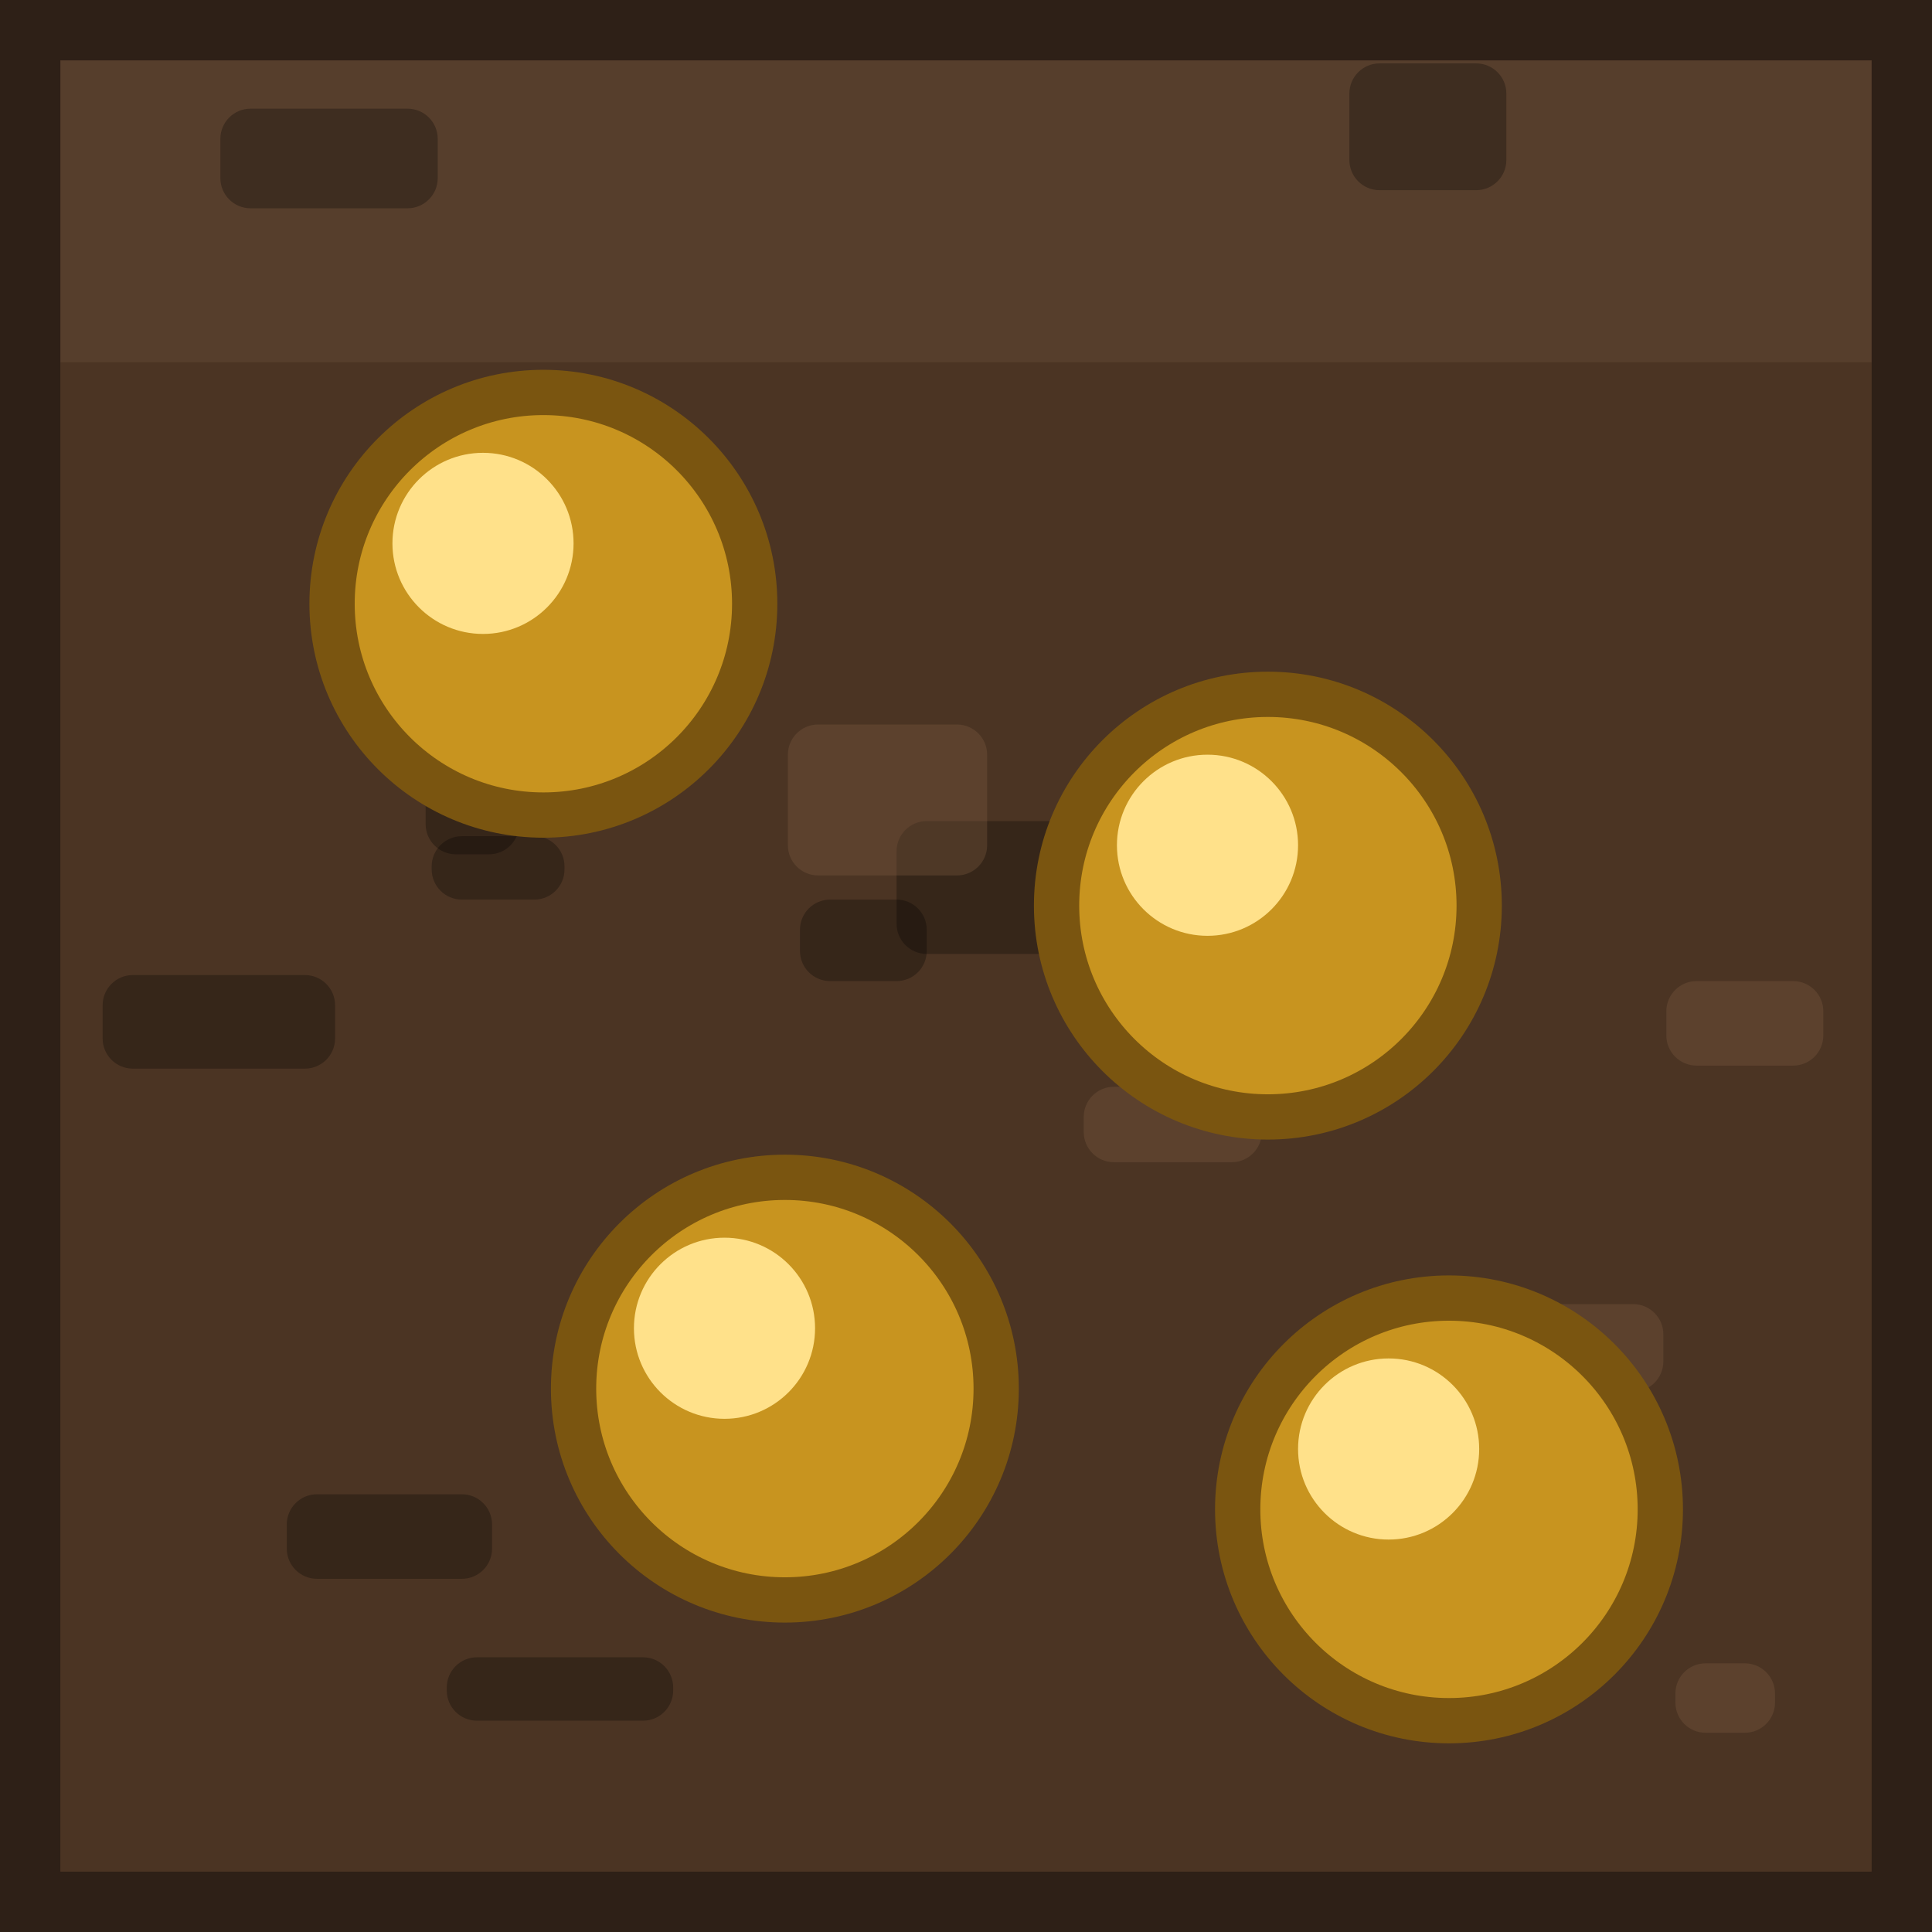
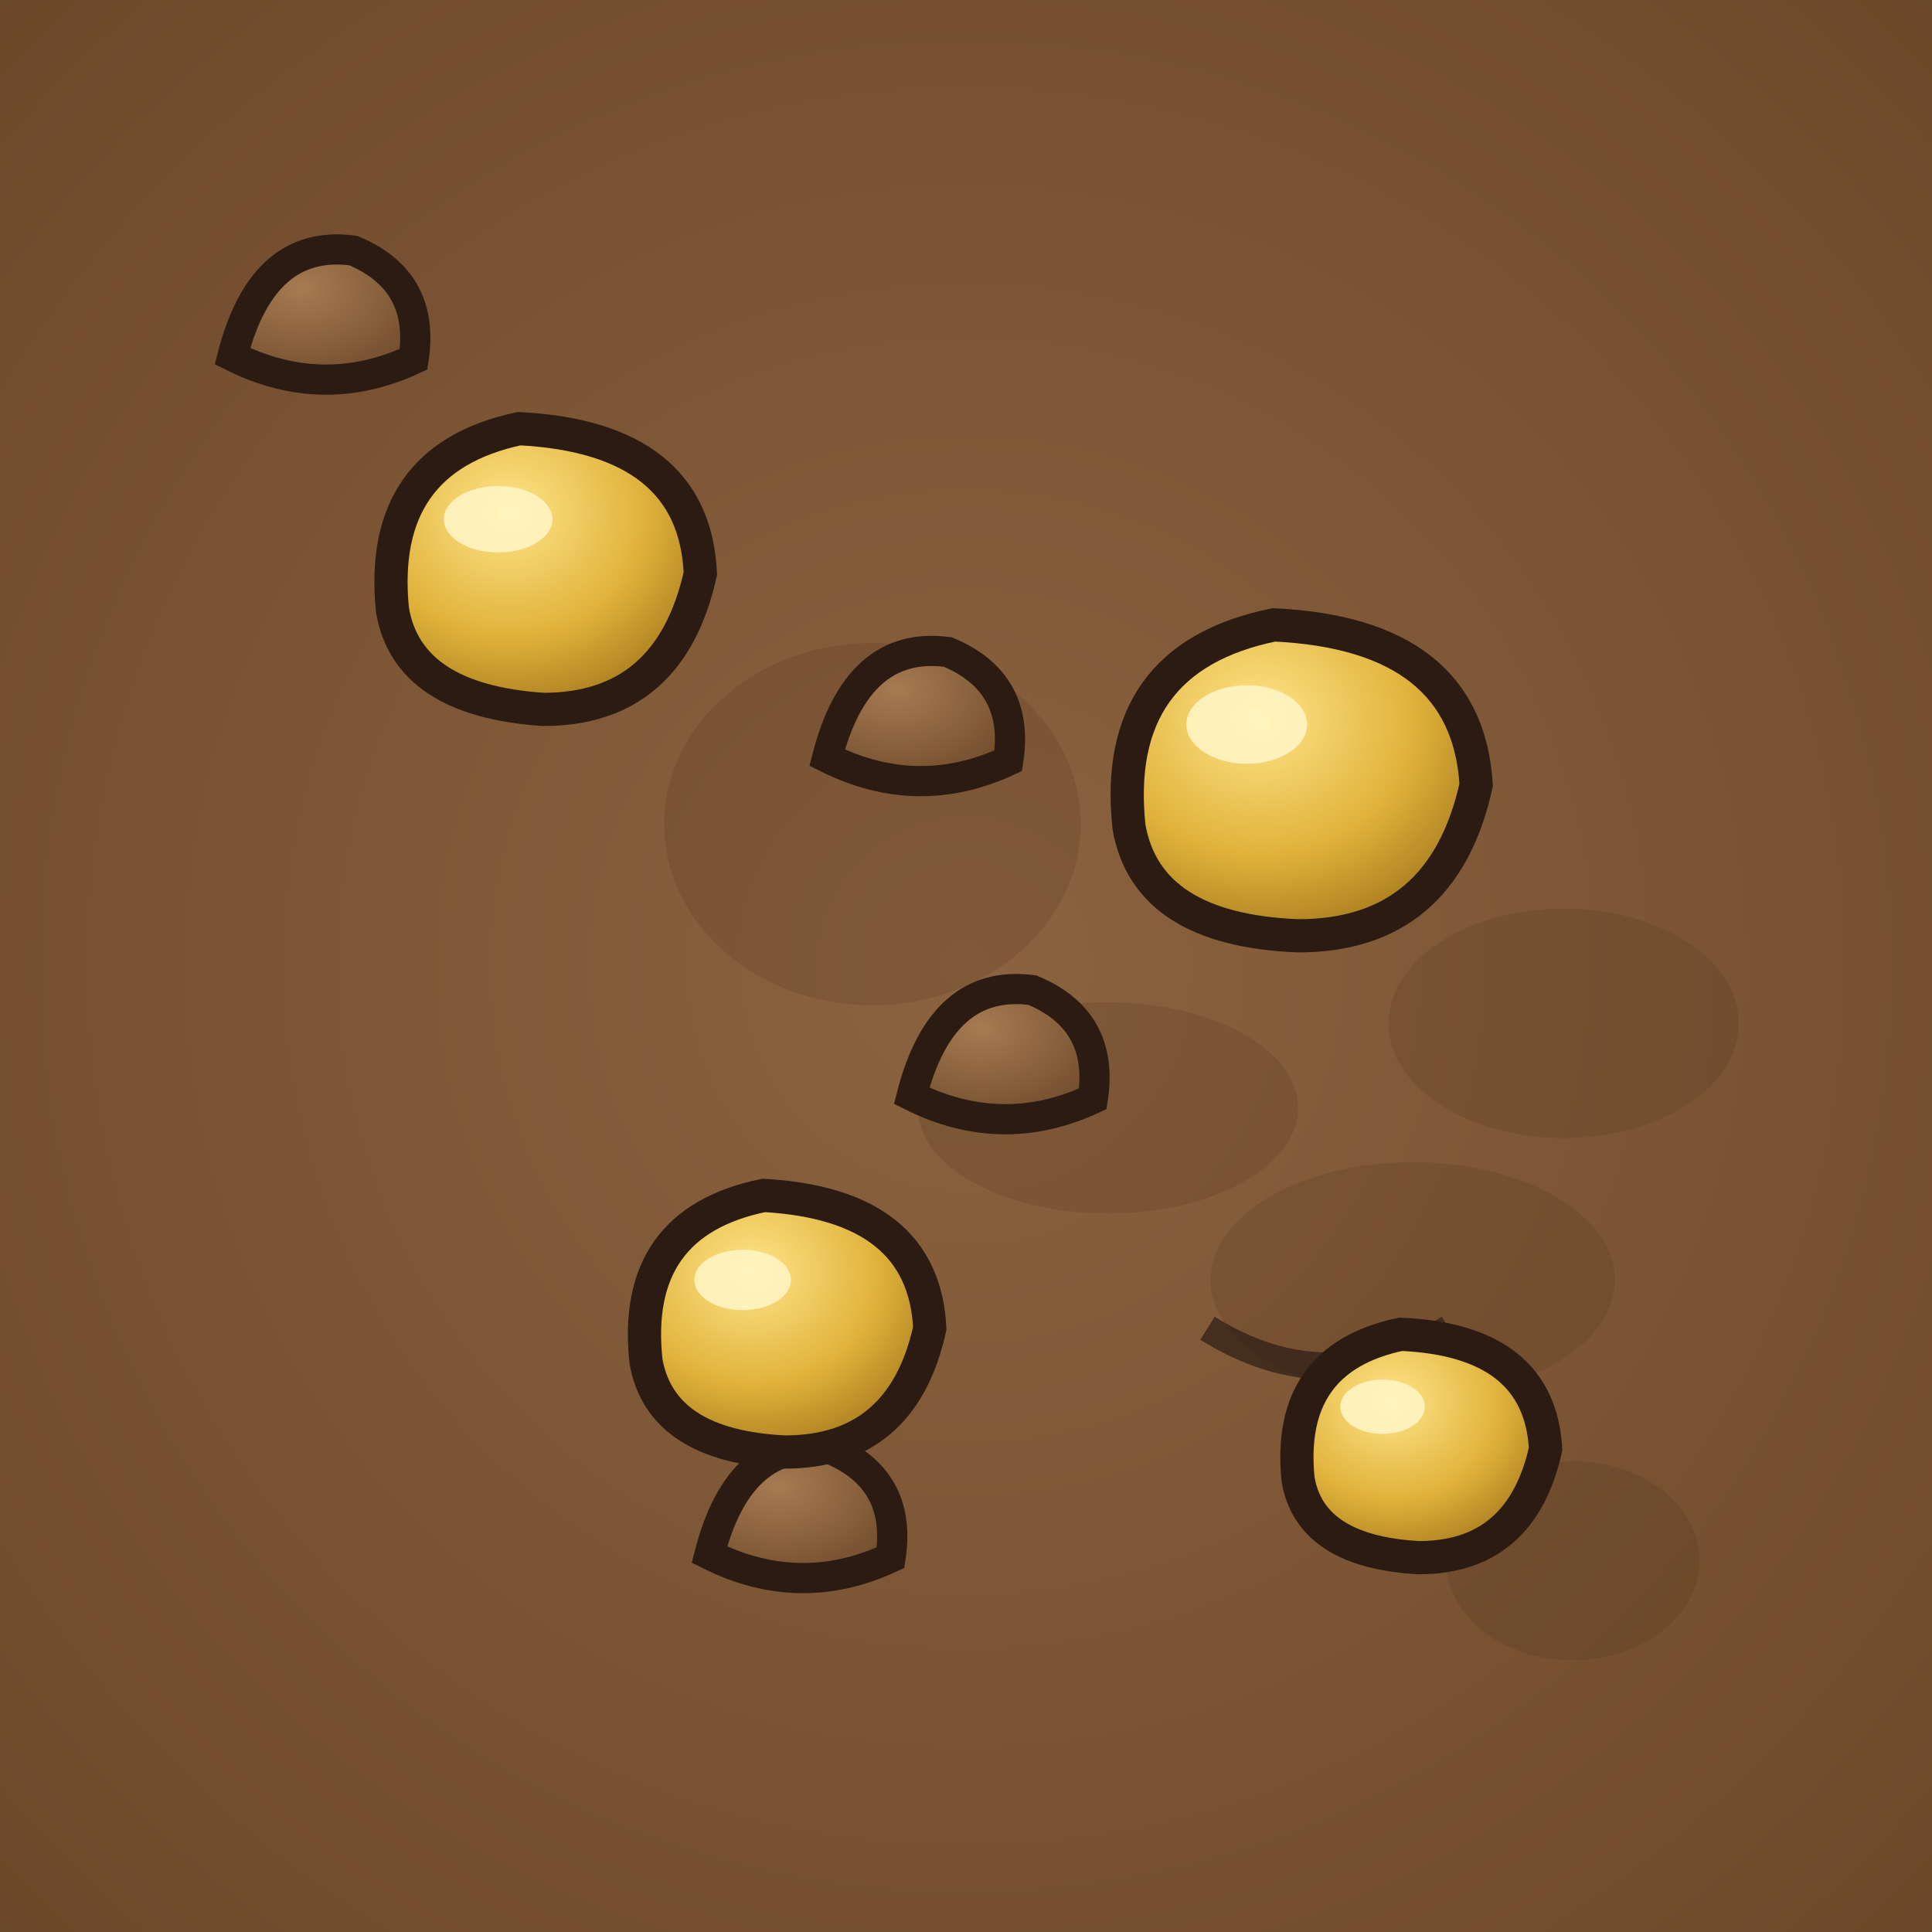
<svg xmlns="http://www.w3.org/2000/svg" viewBox="0 0 64 64">
-   <rect width="64" height="64" fill="#2e2017" />
-   <rect x="2" y="2" width="60" height="60" fill="#4b3423" />
-   <rect x="2" y="2" width="60" height="10" fill="#ffdcb4" opacity=".06" />
-   <rect x="9.5" y="49.5" width="6.8" height="2.8" rx="1" fill="#000" opacity="0.28" />
-   <rect x="29.7" y="27.2" width="6.3" height="4.4" rx="1" fill="#000" opacity="0.28" />
-   <rect x="7.3" y="3.6" width="7.2" height="3.3" rx="1" fill="#000" opacity="0.28" />
-   <rect x="44.7" y="2.1" width="5.2" height="4.2" rx="1" fill="#000" opacity="0.28" />
-   <rect x="14.8" y="54.9" width="7.5" height="2.1" rx="1" fill="#000" opacity="0.28" />
-   <rect x="3.4" y="32.3" width="7.7" height="3.1" rx="1" fill="#000" opacity="0.28" />
-   <rect x="14.1" y="25.6" width="3.1" height="2.7" rx="1" fill="#000" opacity="0.28" />
-   <rect x="26.5" y="29.8" width="4.2" height="2.7" rx="1" fill="#000" opacity="0.28" />
-   <rect x="14.3" y="27.7" width="4.4" height="2.1" rx="1" fill="#000" opacity="0.28" />
-   <rect x="55.5" y="55.1" width="3.3" height="2.3" rx="1" fill="#7a5a40" opacity="0.35" />
-   <rect x="48.8" y="43.2" width="6.3" height="2.9" rx="1" fill="#7a5a40" opacity="0.35" />
-   <rect x="35.9" y="36.0" width="5.9" height="2.5" rx="1" fill="#7a5a40" opacity="0.35" />
-   <rect x="26.1" y="24.0" width="6.6" height="5.0" rx="1" fill="#7a5a40" opacity="0.35" />
-   <rect x="55.2" y="32.5" width="5.2" height="2.8" rx="1" fill="#7a5a40" opacity="0.35" />
-   <circle cx="18" cy="20" r="7" fill="#c8941f" stroke="#7a5510" stroke-width="1.5" />
-   <circle cx="16" cy="18" r="3" fill="#ffe18a" />
-   <circle cx="42" cy="30" r="7" fill="#c8941f" stroke="#7a5510" stroke-width="1.5" />
-   <circle cx="40" cy="28" r="3" fill="#ffe18a" />
-   <circle cx="26" cy="46" r="7" fill="#c8941f" stroke="#7a5510" stroke-width="1.5" />
-   <circle cx="24" cy="44" r="3" fill="#ffe18a" />
-   <circle cx="48" cy="50" r="7" fill="#c8941f" stroke="#7a5510" stroke-width="1.5" />
-   <circle cx="46" cy="48" r="3" fill="#ffe18a" />
+   <defs>
+     <radialGradient id="earth" cx=".5" cy=".5" r=".75">
+       <stop offset="0" stop-color="#8c6340" />
+       <stop offset="1" stop-color="#6a4628" />
+     </radialGradient>
+     <radialGradient id="clod" cx=".38" cy=".3" r=".8">
+       <stop offset="0" stop-color="#a77b52" />
+       <stop offset="1" stop-color="#6e4a2a" />
+     </radialGradient>
+     <radialGradient id="gold" cx=".38" cy=".3" r=".8">
+       <stop offset="0" stop-color="#ffe58a" />
+       <stop offset=".55" stop-color="#e0b23a" />
+       <stop offset="1" stop-color="#9a6e18" />
+     </radialGradient>
+   </defs>
+   <rect width="64" height="64" fill="url(#earth)" />
+   <ellipse cx="52.1" cy="51.7" rx="4.2" ry="3.3" fill="#4a2f18" opacity=".18" />
+   <ellipse cx="46.8" cy="42.4" rx="6.7" ry="3.9" fill="#4a2f18" opacity=".18" />
+   <ellipse cx="36.7" cy="36.7" rx="6.3" ry="3.5" fill="#4a2f18" opacity=".18" />
+   <ellipse cx="28.9" cy="27.3" rx="6.9" ry="6.0" fill="#4a2f18" opacity=".18" />
+   <ellipse cx="51.8" cy="33.9" rx="5.8" ry="3.8" fill="#4a2f18" opacity=".18" />
+   <path d="M7.7 11.8 Q8.7 7.9 11.7 8.3 Q14.1 9.3 13.7 11.9 Q10.7 13.3 7.7 11.8 Z" fill="url(#clod)" stroke="#2b1b12" stroke-width="1" />
+   <path d="M27.4 25.1 Q28.4 21.2 31.4 21.6 Q33.8 22.6 33.4 25.2 Q30.4 26.6 27.4 25.1 Z" fill="url(#clod)" stroke="#2b1b12" stroke-width="1" />
+   <path d="M23.5 51.5 Q24.5 47.6 27.5 48.0 Q29.9 49.0 29.5 51.6 Q26.5 53.0 23.5 51.5 Z" fill="url(#clod)" stroke="#2b1b12" stroke-width="1" />
+   <path d="M30.2 36.3 Q31.2 32.4 34.2 32.8 Q36.6 33.8 36.2 36.4 Q33.2 37.8 30.2 36.3 Z" fill="url(#clod)" stroke="#2b1b12" stroke-width="1" />
+   <path d="M14 20 Q18 22 21 20.5 M40 44 Q44 46.5 48 44" fill="none" stroke="#2b1b12" stroke-width=".9" opacity=".7" />
+   <path d="M13.0 20.2 Q12.5 15.2 17.2 14.2 Q23.0 14.5 23.2 19.0 Q22.2 23.5 18.0 23.5 Q13.5 23.2 13.0 20.2 Z" fill="url(#gold)" stroke="#2b1b12" stroke-width="1.1" />
+   <ellipse cx="16.5" cy="17.2" rx="1.8" ry="1.1" fill="#fff6c8" opacity=".85" />
+   <path d="M37.4 27.4 Q36.8 21.8 42.2 20.7 Q48.6 21.0 48.9 26.0 Q47.8 31.0 43.0 31.0 Q38.0 30.8 37.4 27.4 Z" fill="url(#gold)" stroke="#2b1b12" stroke-width="1.1" />
+   <ellipse cx="41.3" cy="24.0" rx="2.0" ry="1.3" fill="#fff6c8" opacity=".85" />
+   <path d="M21.4 45.1 Q20.9 40.5 25.3 39.6 Q30.6 39.9 30.8 44.0 Q29.9 48.1 26.0 48.1 Q21.9 47.9 21.4 45.1 Z" fill="url(#gold)" stroke="#2b1b12" stroke-width="1.1" />
+   <ellipse cx="24.6" cy="42.4" rx="1.6" ry="1.0" fill="#fff6c8" opacity=".85" />
+   <path d="M43.0 49.0 Q42.6 45.0 46.4 44.2 Q51.0 44.4 51.2 48.0 Q50.4 51.6 47.0 51.6 Q43.4 51.4 43.0 49.0 Z" fill="url(#gold)" stroke="#2b1b12" stroke-width="1.1" />
+   <ellipse cx="45.8" cy="46.6" rx="1.4" ry="0.9" fill="#fff6c8" opacity=".85" />
</svg>
